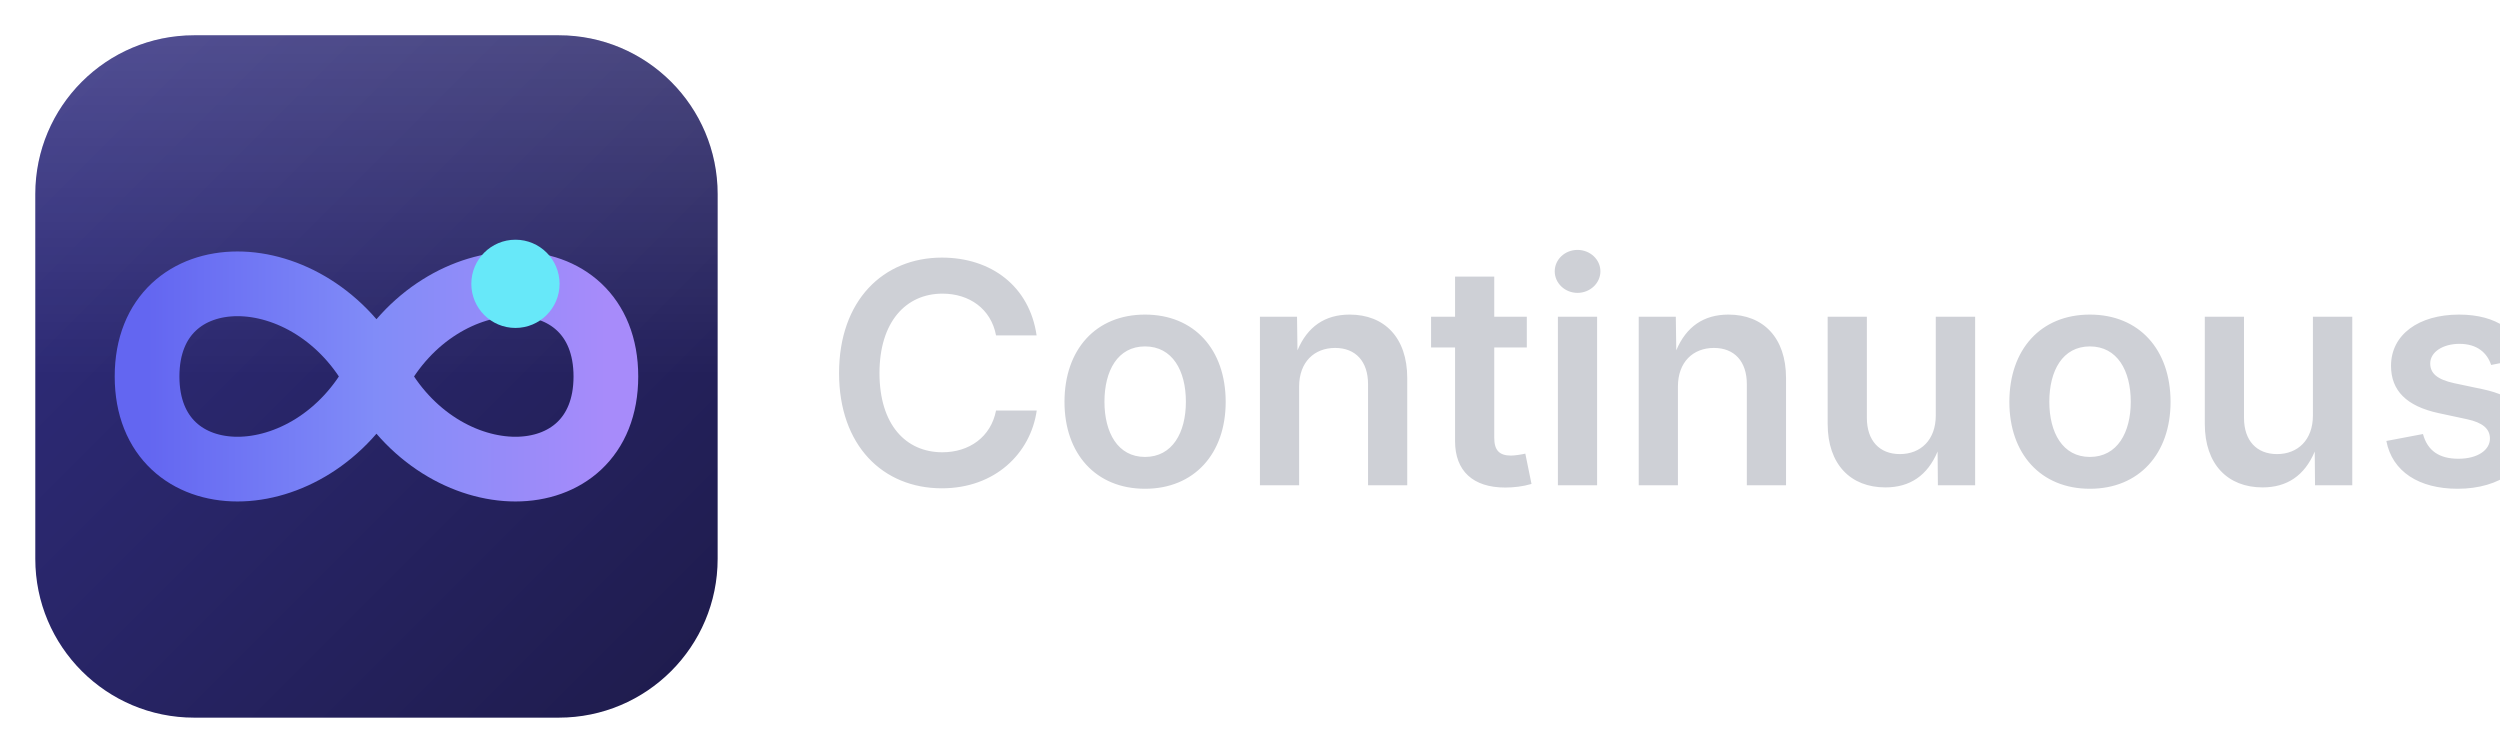
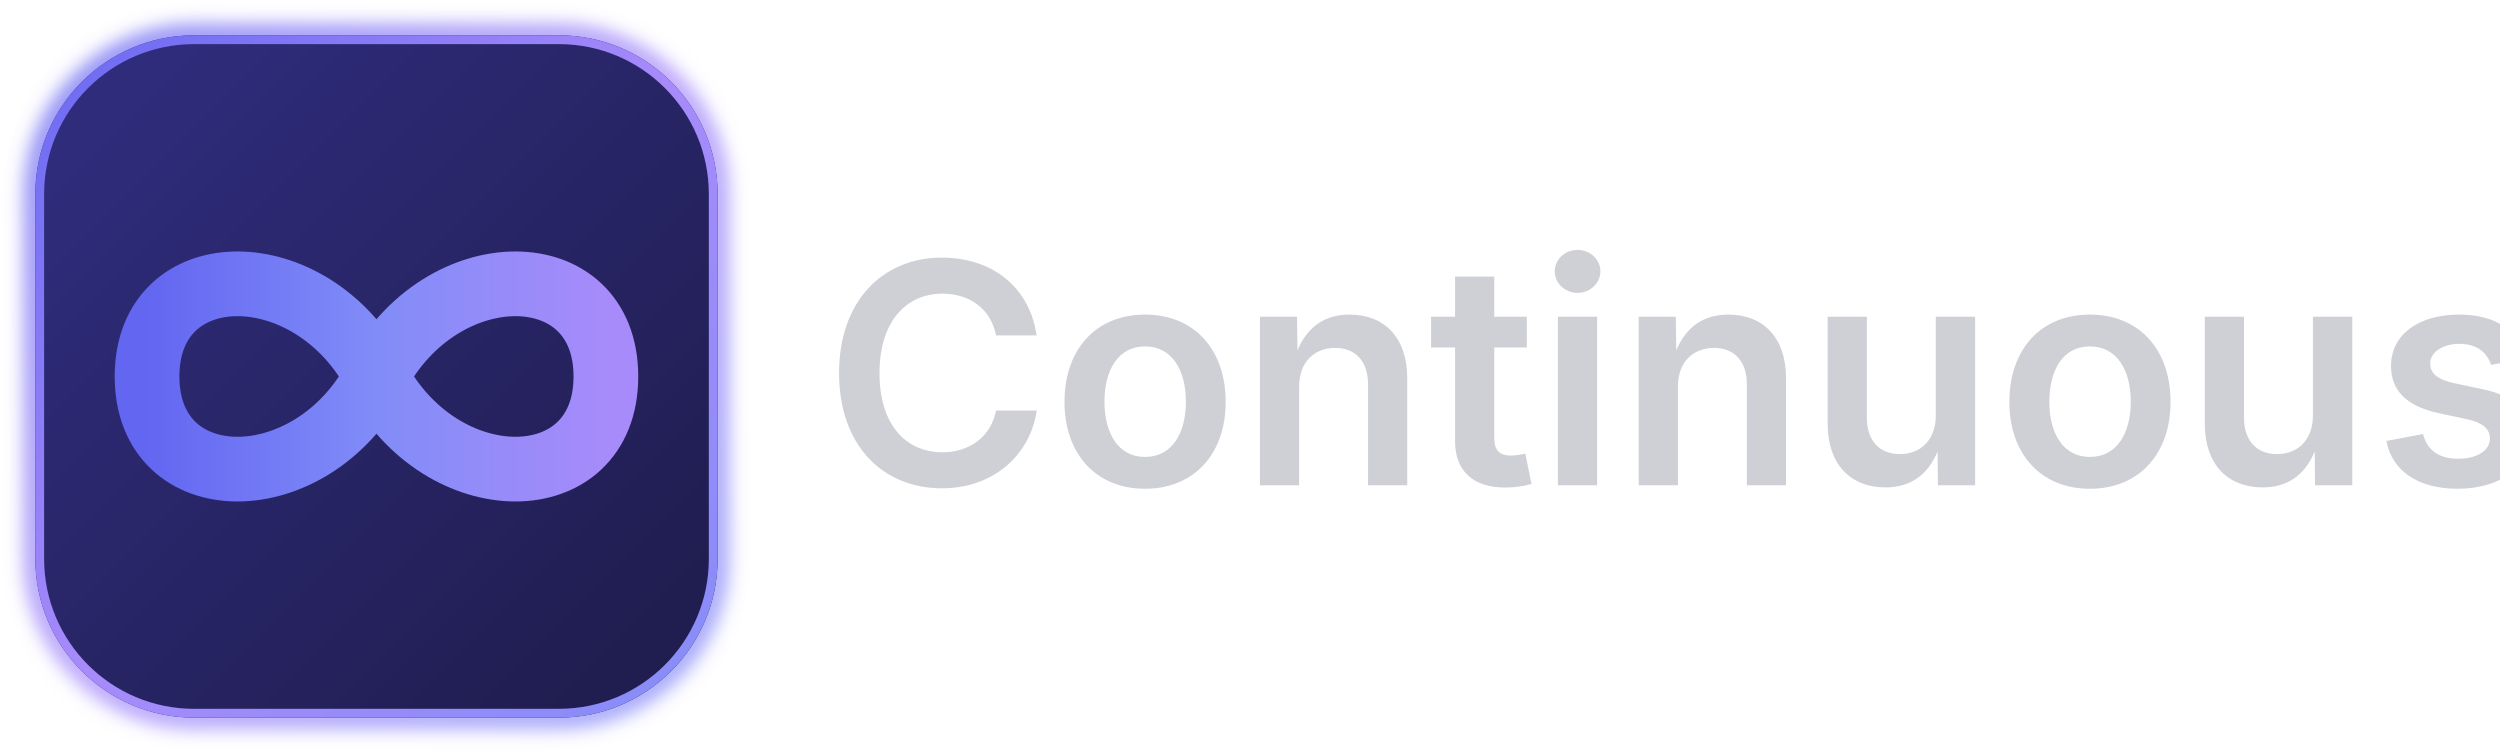
<svg xmlns="http://www.w3.org/2000/svg" viewBox="0 0 1700 512" width="1700" height="512" role="img" aria-label="Continuous">
  <defs>
    <linearGradient id="bg" x1="0" y1="0" x2="1" y2="1">
      <stop offset="0" stop-color="#312E81" />
      <stop offset="1" stop-color="#1E1B4B" />
    </linearGradient>
-     <linearGradient id="shine" x1="0" y1="0" x2="0" y2="1">
-       <stop offset="0" stop-color="#FFFFFF" stop-opacity="0.16" />
-       <stop offset="0.5" stop-color="#FFFFFF" stop-opacity="0" />
-     </linearGradient>
    <linearGradient id="loop" gradientUnits="userSpaceOnUse" x1="100" y1="0" x2="412" y2="0">
      <stop offset="0" stop-color="#6366F1" />
      <stop offset="0.5" stop-color="#818CF8" />
      <stop offset="1" stop-color="#A78BFA" />
    </linearGradient>
+     <linearGradient id="edge" gradientUnits="userSpaceOnUse" x1="0" y1="0" x2="512" y2="512">
+       <stop offset="0" stop-color="#6366F1" />
+       <stop offset="0.5" stop-color="#A78BFA" />
+       <stop offset="1" stop-color="#818CF8" />
+     </linearGradient>
+     <filter id="glow" x="-10%" y="-10%" width="120%" height="120%">
+       <feGaussianBlur stdDeviation="7" />
+     </filter>
  </defs>
+   <rect x="24" y="24" width="464" height="464" rx="108" fill="none" stroke="url(#edge)" stroke-width="12" filter="url(#glow)" />
  <rect x="24" y="24" width="464" height="464" rx="108" fill="url(#bg)" />
-   <rect x="24" y="24" width="464" height="464" rx="108" fill="url(#shine)" />
  <path d="M256 256 C300 172 412 172 412 256 C412 340 300 340 256 256 C212 172 100 172 100 256 C100 340 212 340 256 256 Z" fill="none" stroke="url(#loop)" stroke-width="44" stroke-linecap="round" stroke-linejoin="round" />
-   <circle cx="350.5" cy="193" r="30" fill="#67E8F9" />
+   <rect x="27" y="27" width="458" height="458" rx="105" fill="none" stroke="url(#edge)" stroke-width="6" />
  <text x="560" y="330" fill="#CED0D6" font-family="system-ui, -apple-system, 'Segoe UI', sans-serif" font-size="210" font-weight="600">Continuous</text>
</svg>
